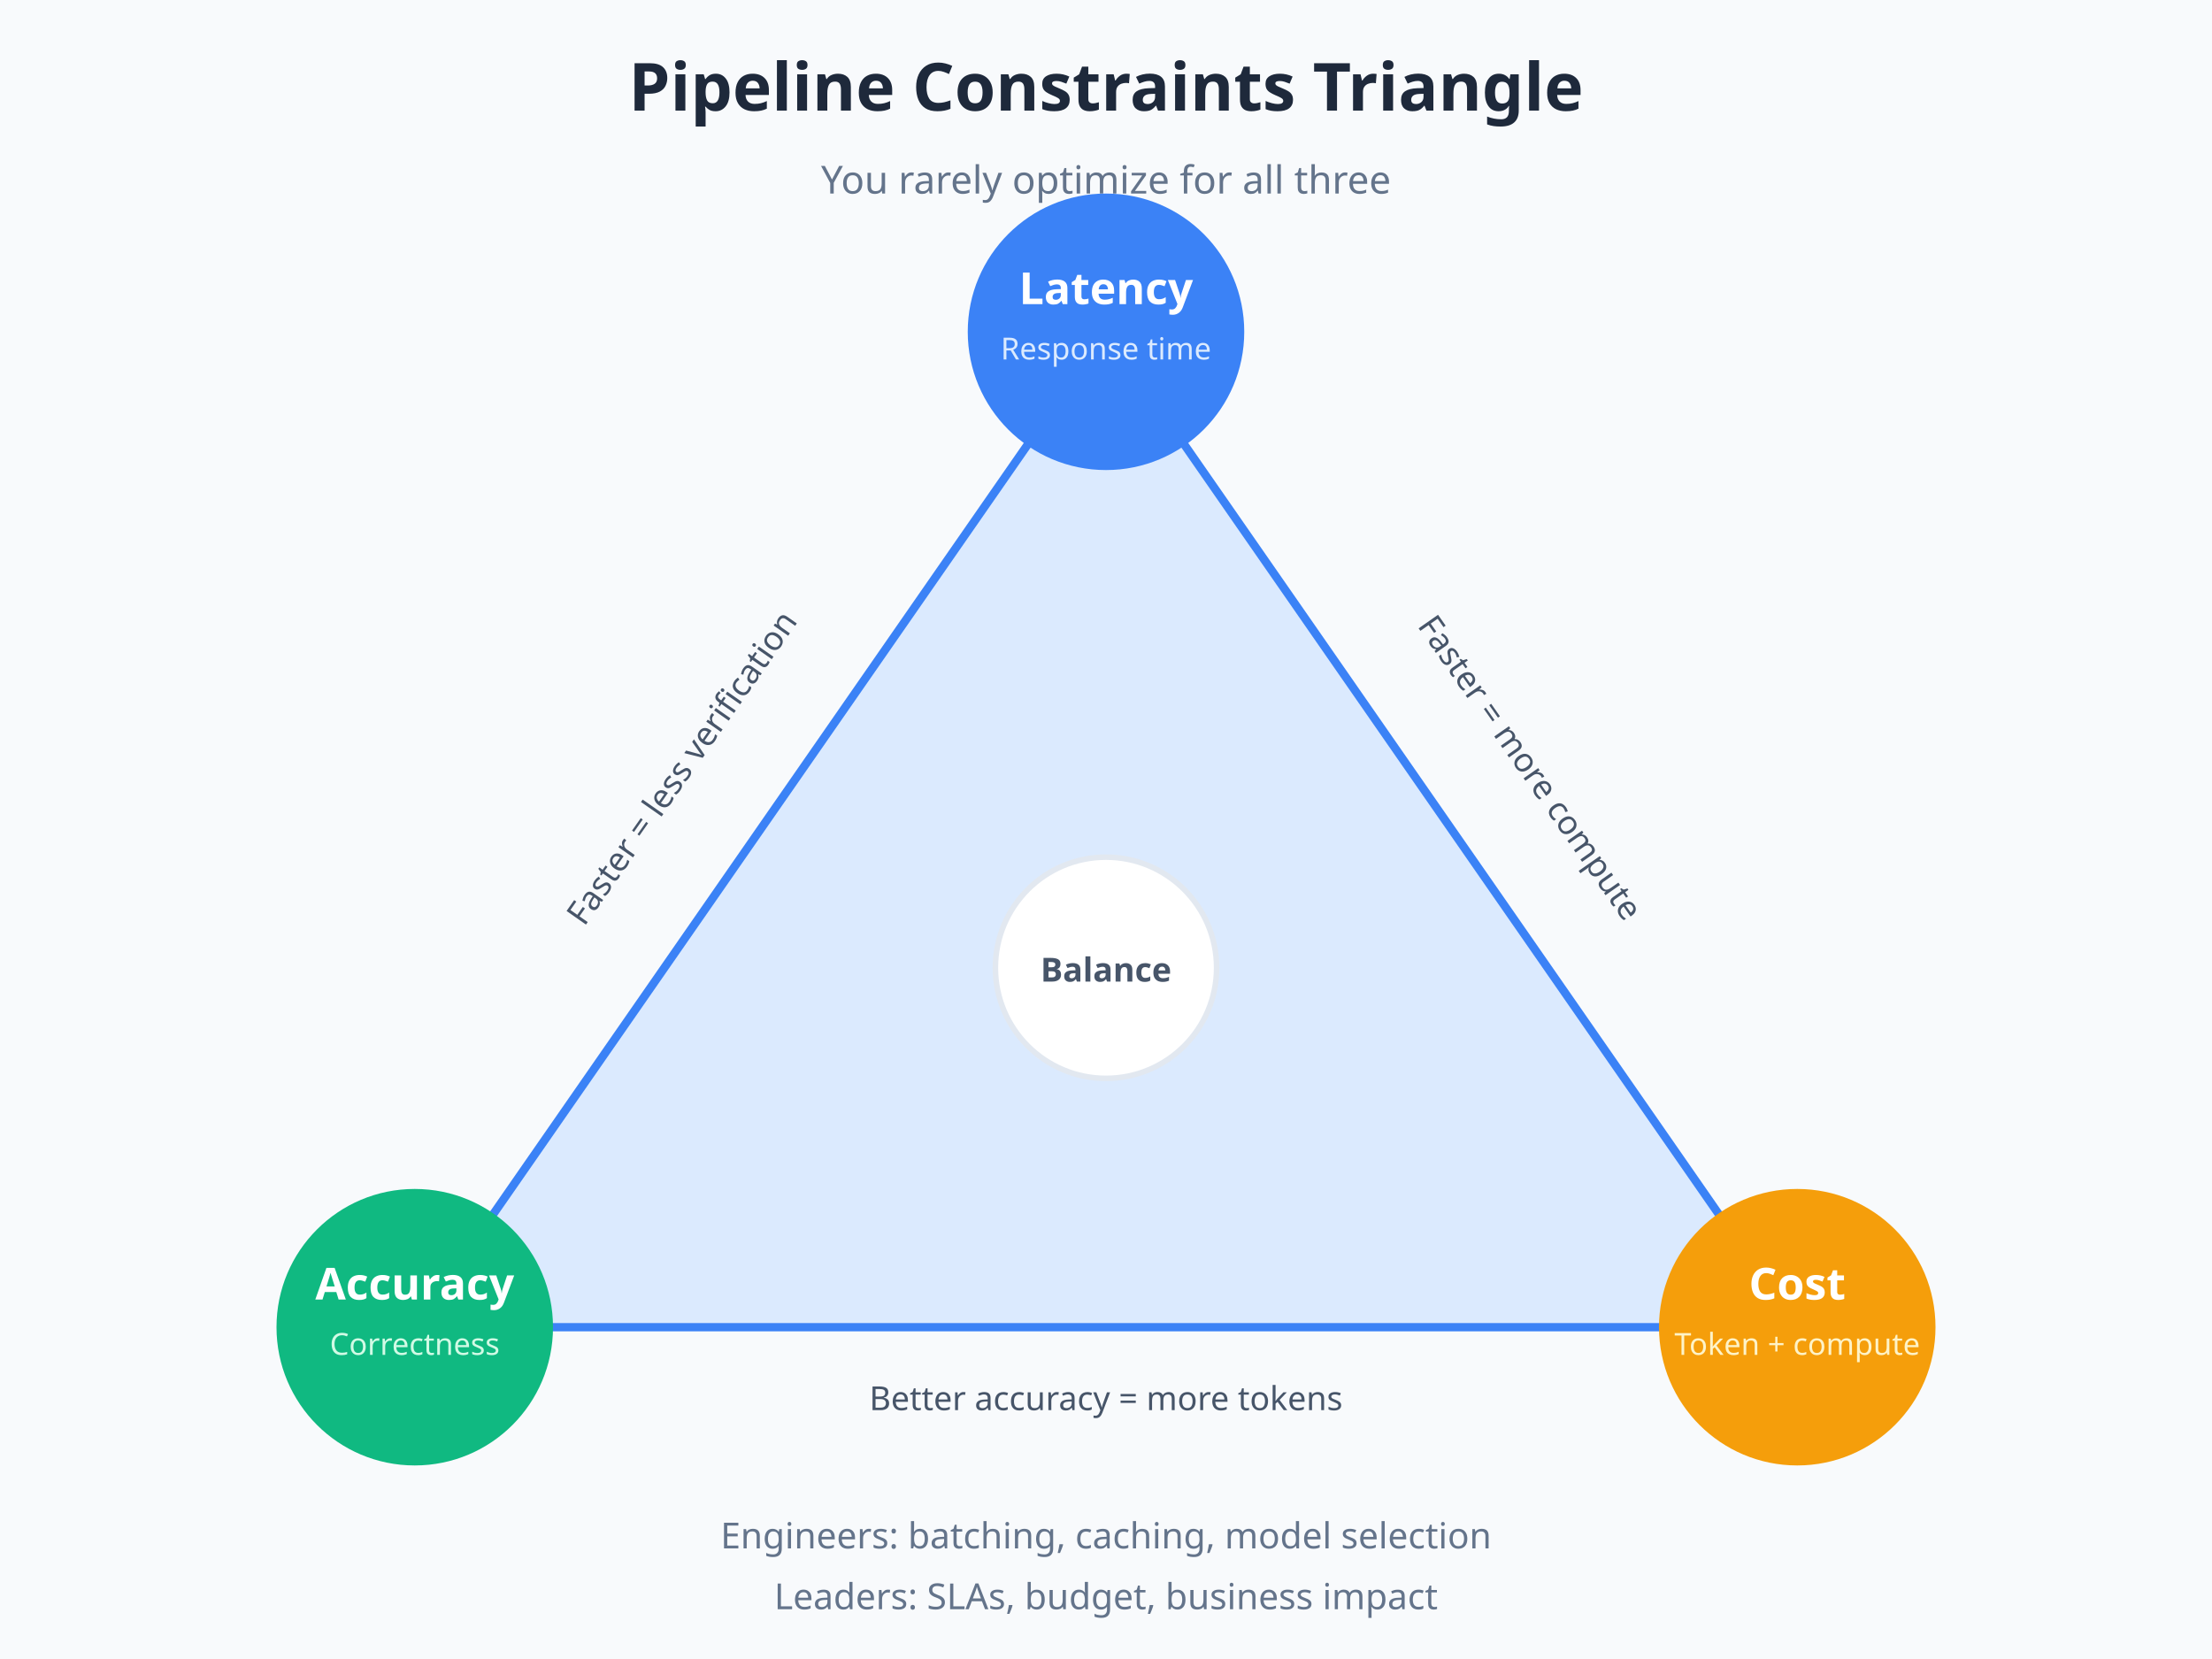
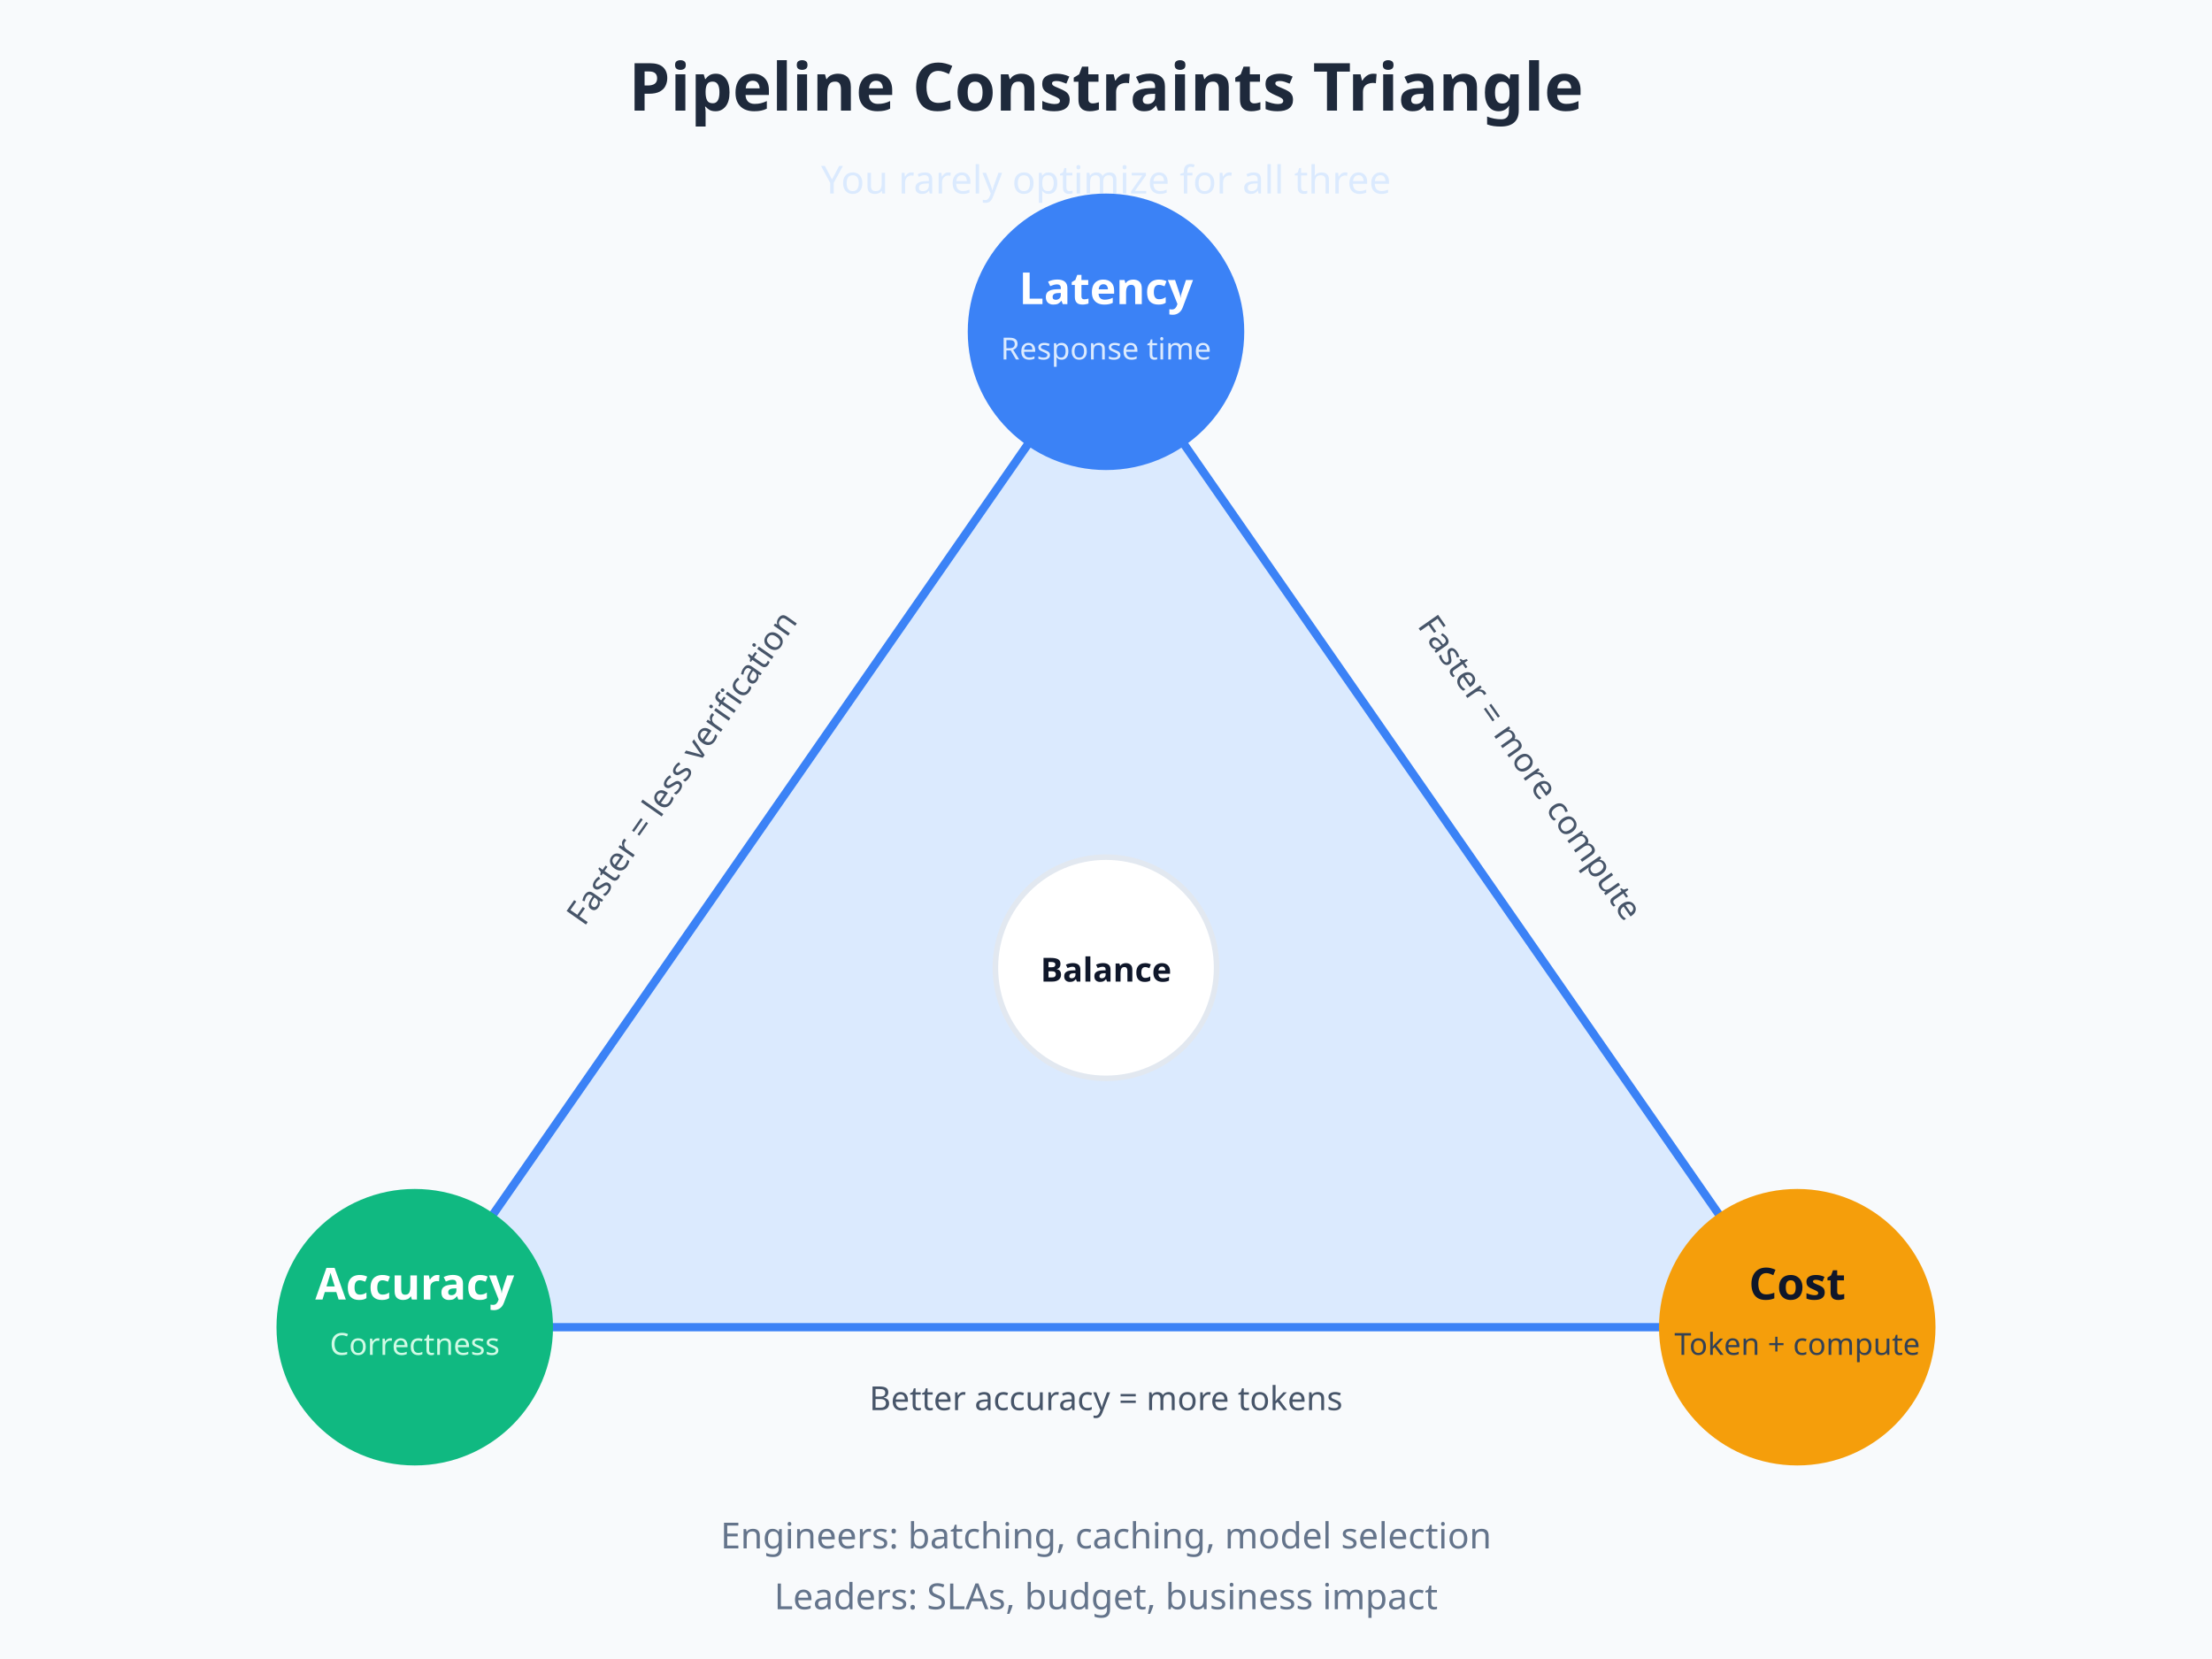
<svg xmlns="http://www.w3.org/2000/svg" viewBox="0 0 800 600" width="800" height="600">
  <g id="main">
    <rect width="800" height="600" fill="#f8fafc" />
    <text x="400" y="40" text-anchor="middle" font-family="system-ui, sans-serif" font-size="24" font-weight="600" fill="#1e293b">Pipeline Constraints Triangle</text>
-     <text x="400" y="70" text-anchor="middle" font-family="system-ui, sans-serif" font-size="14" fill="#64748b">You rarely optimize for all three</text>
+     <text x="400" y="70" text-anchor="middle" font-family="system-ui, sans-serif" font-size="14" fill="#dbeafe">You rarely optimize for all three</text>
    <polygon points="400,120 150,480 650,480" fill="#dbeafe" stroke="#3b82f6" stroke-width="3" />
    <text x="250" y="280" text-anchor="middle" font-family="system-ui, sans-serif" font-size="12" fill="#475569" transform="rotate(-55 250 280)">Faster = less verification</text>
    <text x="550" y="280" text-anchor="middle" font-family="system-ui, sans-serif" font-size="12" fill="#475569" transform="rotate(55 550 280)">Faster = more compute</text>
    <text x="400" y="510" text-anchor="middle" font-family="system-ui, sans-serif" font-size="12" fill="#475569">Better accuracy = more tokens</text>
    <text x="400" y="560" text-anchor="middle" font-family="system-ui, sans-serif" font-size="13" fill="#64748b">Engineers: batching, caching, model selection</text>
    <text x="400" y="582" text-anchor="middle" font-family="system-ui, sans-serif" font-size="13" fill="#64748b">Leaders: SLAs, budget, business impact</text>
  </g>
  <g id="section-1">
    <circle cx="400" cy="120" r="50" fill="#3b82f6" />
    <text x="400" y="110" text-anchor="middle" font-family="system-ui, sans-serif" font-size="16" font-weight="600" fill="#ffffff">Latency</text>
    <text x="400" y="130" text-anchor="middle" font-family="system-ui, sans-serif" font-size="11" fill="#dbeafe">Response time</text>
  </g>
  <g id="section-2">
    <circle cx="150" cy="480" r="50" fill="#10b981" />
    <text x="150" y="470" text-anchor="middle" font-family="system-ui, sans-serif" font-size="16" font-weight="600" fill="#ffffff">Accuracy</text>
    <text x="150" y="490" text-anchor="middle" font-family="system-ui, sans-serif" font-size="11" fill="#d1fae5">Correctness</text>
  </g>
  <g id="section-3">
    <circle cx="650" cy="480" r="50" fill="#f59e0b" />
-     <text x="650" y="470" text-anchor="middle" font-family="system-ui, sans-serif" font-size="16" font-weight="600" fill="#ffffff">Cost</text>
-     <text x="650" y="490" text-anchor="middle" font-family="system-ui, sans-serif" font-size="11" fill="#fef3c7">Token + compute</text>
+     <text x="650" y="470" text-anchor="middle" font-family="system-ui, sans-serif" font-size="16" font-weight="600" fill="#0f172a">Cost</text>
+     <text x="650" y="490" text-anchor="middle" font-family="system-ui, sans-serif" font-size="11" fill="#334155">Token + compute</text>
  </g>
  <g id="section-4">
    <circle cx="400" cy="350" r="40" fill="#ffffff" stroke="#e2e8f0" stroke-width="2" />
-     <text x="400" y="355" text-anchor="middle" font-family="system-ui, sans-serif" font-size="12" font-weight="600" fill="#475569">Balance</text>
+     <text x="400" y="355" text-anchor="middle" font-family="system-ui, sans-serif" font-size="12" font-weight="600" fill="#0f172a">Balance</text>
  </g>
</svg>
